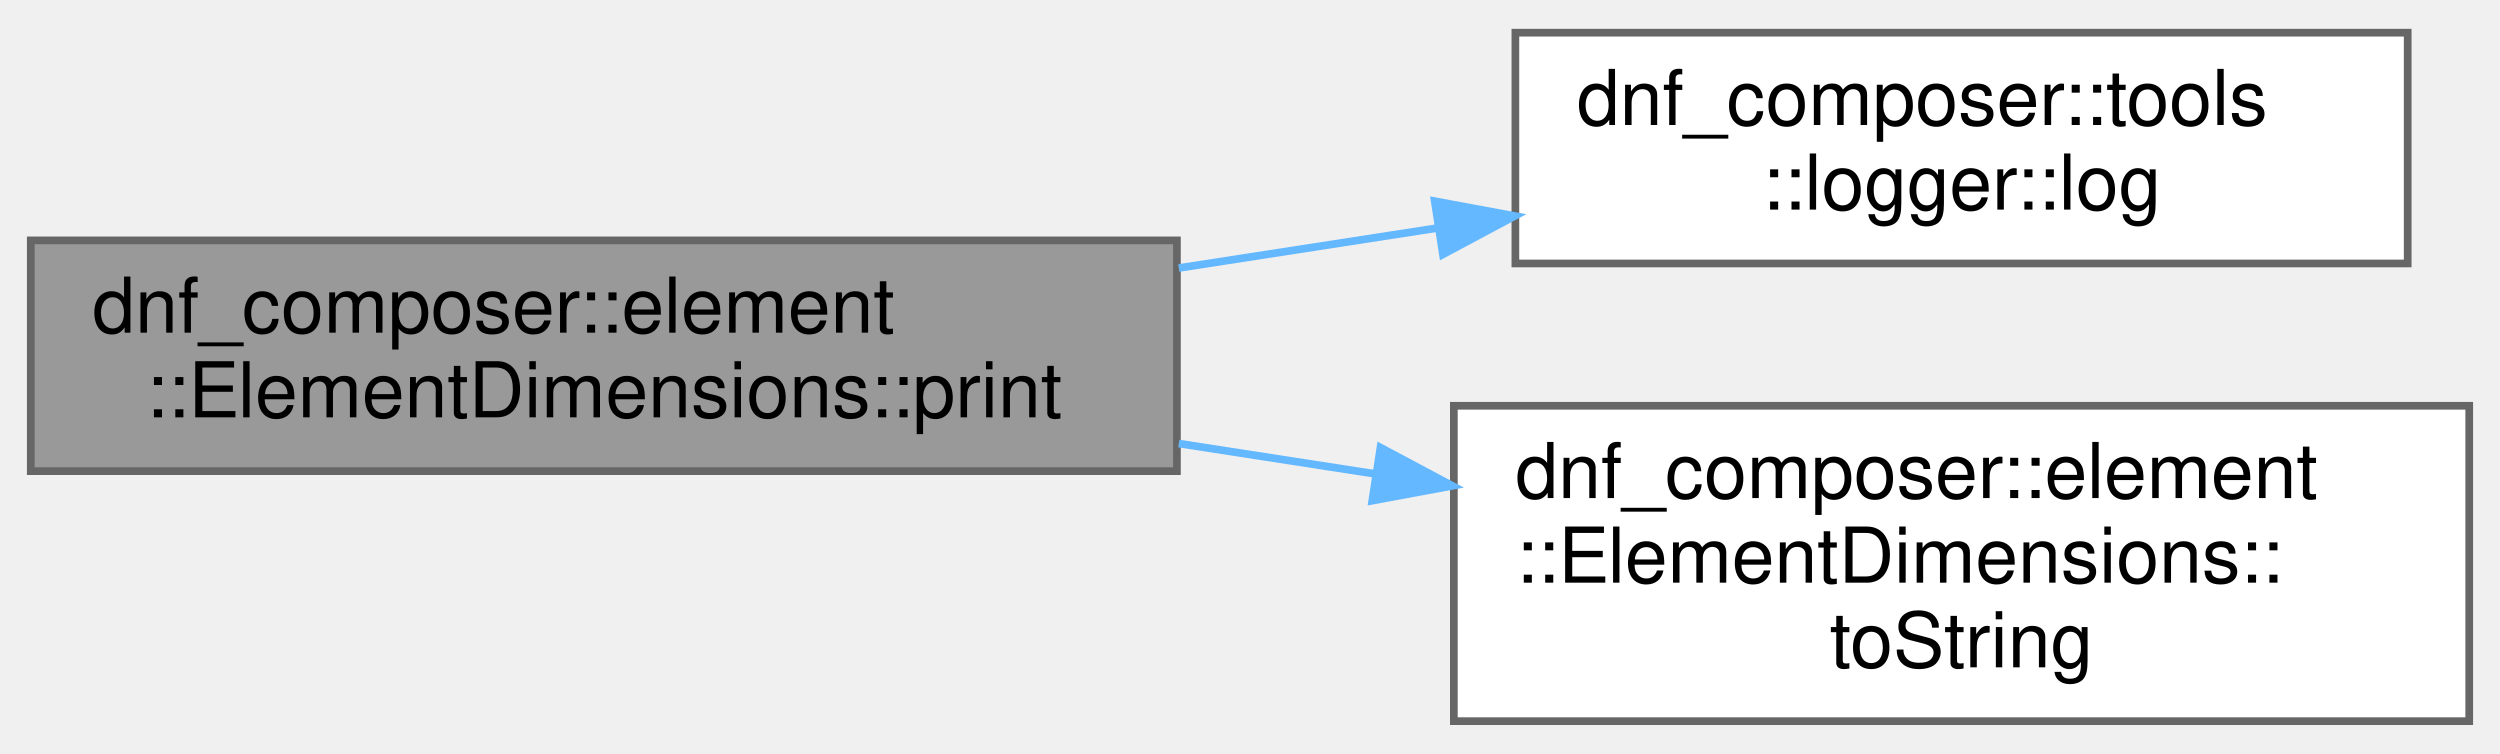
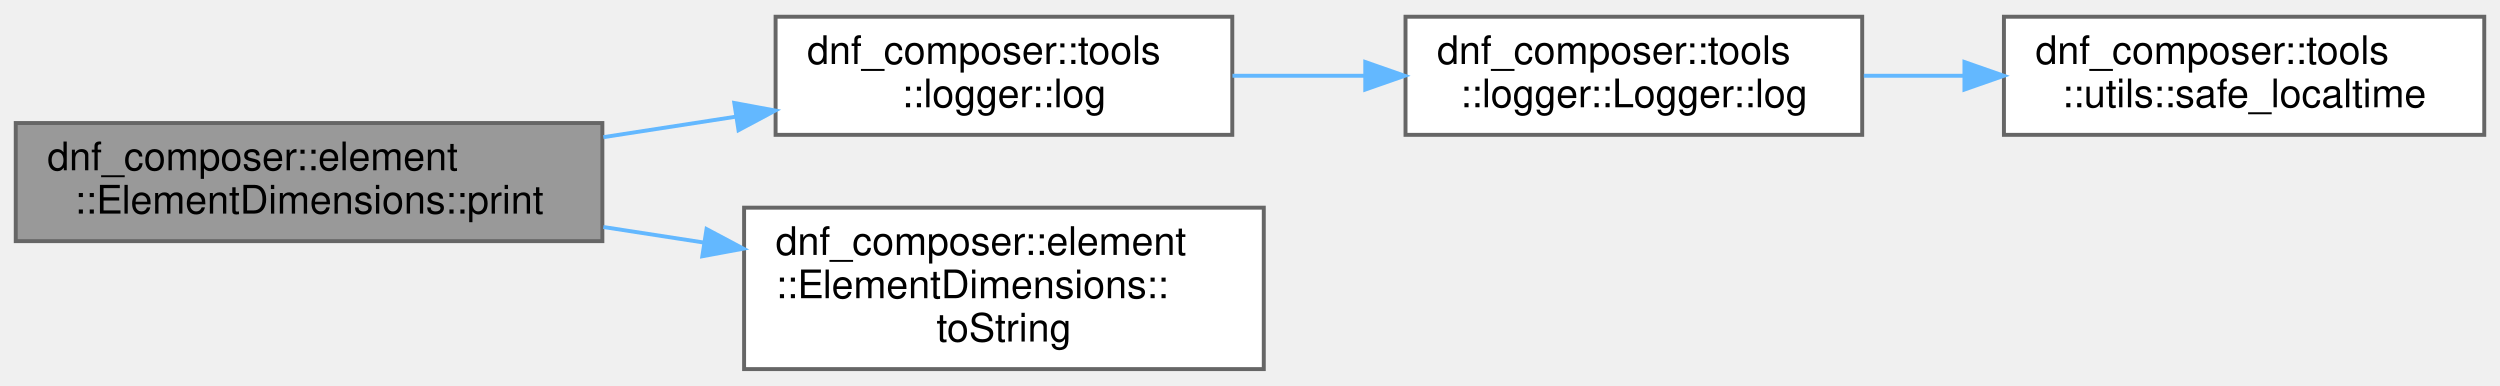
- <svg xmlns="http://www.w3.org/2000/svg" xmlns:xlink="http://www.w3.org/1999/xlink" width="325pt" height="98pt" viewBox="0.00 0.00 325.00 97.50">
+ <svg xmlns="http://www.w3.org/2000/svg" xmlns:xlink="http://www.w3.org/1999/xlink" width="635pt" height="98pt" viewBox="0.00 0.00 635.00 97.50">
  <g id="graph0" class="graph" transform="scale(1 1) rotate(0) translate(4 93.5)">
    <g id="Node000001" class="node">
      <g id="a_Node000001">
        <a xlink:title=" ">
          <polygon fill="#999999" stroke="#666666" points="149,-62.5 0,-62.5 0,-32.5 149,-32.5 149,-62.5" />
          <text text-anchor="start" x="8" y="-50.5" font-family="Helvetica,sans-Serif" font-size="10.00">dnf_composer::element</text>
          <text text-anchor="middle" x="74.5" y="-39.5" font-family="Helvetica,sans-Serif" font-size="10.00">::ElementDimensions::print</text>
        </a>
      </g>
    </g>
    <g id="Node000002" class="node">
      <g id="a_Node000002">
        <a xlink:href="namespacednf__composer_1_1tools_1_1logger.html#af64ef64b3026606a73972fdcae2ca87a" target="_top" xlink:title=" ">
          <polygon fill="white" stroke="#666666" points="309,-89.5 193,-89.5 193,-59.5 309,-59.5 309,-89.5" />
          <text text-anchor="start" x="201" y="-77.5" font-family="Helvetica,sans-Serif" font-size="10.00">dnf_composer::tools</text>
          <text text-anchor="middle" x="251" y="-66.5" font-family="Helvetica,sans-Serif" font-size="10.00">::logger::log</text>
        </a>
      </g>
    </g>
    <g id="edge1_Node000001_Node000002" class="edge">
      <g id="a_edge1_Node000001_Node000002">
        <a xlink:title=" ">
          <path fill="none" stroke="#63b8ff" d="M149.25,-58.91C160.43,-60.64 171.92,-62.42 182.94,-64.12" />
          <polygon fill="#63b8ff" stroke="#63b8ff" points="182.51,-67.6 192.92,-65.67 183.58,-60.68 182.51,-67.6" />
        </a>
      </g>
    </g>
-     <g id="Node000003" class="node">
-       <g id="a_Node000003">
+     <g id="Node000005" class="node">
+       <g id="a_Node000005">
        <a xlink:href="structdnf__composer_1_1element_1_1ElementDimensions.html#a1e2439e8cba19f3bf61a48cdd01c4fc7" target="_top" xlink:title=" ">
          <polygon fill="white" stroke="#666666" points="317,-41 185,-41 185,0 317,0 317,-41" />
          <text text-anchor="start" x="193" y="-29" font-family="Helvetica,sans-Serif" font-size="10.00">dnf_composer::element</text>
          <text text-anchor="start" x="193" y="-18" font-family="Helvetica,sans-Serif" font-size="10.00">::ElementDimensions::</text>
          <text text-anchor="middle" x="251" y="-7" font-family="Helvetica,sans-Serif" font-size="10.00">toString</text>
        </a>
      </g>
    </g>
-     <g id="edge2_Node000001_Node000003" class="edge">
-       <g id="a_edge2_Node000001_Node000003">
+     <g id="edge4_Node000001_Node000005" class="edge">
+       <g id="a_edge4_Node000001_Node000005">
        <a xlink:title=" ">
          <path fill="none" stroke="#63b8ff" d="M149.25,-36.09C157.74,-34.77 166.41,-33.43 174.92,-32.12" />
          <polygon fill="#63b8ff" stroke="#63b8ff" points="175.46,-35.57 184.81,-30.59 174.39,-28.66 175.46,-35.57" />
        </a>
      </g>
    </g>
+     <g id="Node000003" class="node">
+       <g id="a_Node000003">
+         <a xlink:href="classdnf__composer_1_1tools_1_1logger_1_1Logger.html#afb1ee0f96356dacc5d6ff7bde232982b" target="_top" xlink:title=" ">
+           <polygon fill="white" stroke="#666666" points="469,-89.5 353,-89.5 353,-59.5 469,-59.5 469,-89.5" />
+           <text text-anchor="start" x="361" y="-77.5" font-family="Helvetica,sans-Serif" font-size="10.00">dnf_composer::tools</text>
+           <text text-anchor="middle" x="411" y="-66.5" font-family="Helvetica,sans-Serif" font-size="10.00">::logger::Logger::log</text>
+         </a>
+       </g>
+     </g>
+     <g id="edge2_Node000002_Node000003" class="edge">
+       <g id="a_edge2_Node000002_Node000003">
+         <a xlink:title=" ">
+           <path fill="none" stroke="#63b8ff" d="M309.04,-74.5C319.94,-74.5 331.44,-74.5 342.62,-74.5" />
+           <polygon fill="#63b8ff" stroke="#63b8ff" points="342.78,-78 352.78,-74.5 342.78,-71 342.78,-78" />
+         </a>
+       </g>
+     </g>
+     <g id="Node000004" class="node">
+       <g id="a_Node000004">
+         <a xlink:href="namespacednf__composer_1_1tools_1_1utils.html#a9b9ee760b745eb4a1dfabacac1c026d2" target="_top" xlink:title=" ">
+           <polygon fill="white" stroke="#666666" points="627,-89.5 505,-89.5 505,-59.5 627,-59.5 627,-89.5" />
+           <text text-anchor="start" x="513" y="-77.5" font-family="Helvetica,sans-Serif" font-size="10.00">dnf_composer::tools</text>
+           <text text-anchor="middle" x="566" y="-66.5" font-family="Helvetica,sans-Serif" font-size="10.00">::utils::safe_localtime</text>
+         </a>
+       </g>
+     </g>
+     <g id="edge3_Node000003_Node000004" class="edge">
+       <g id="a_edge3_Node000003_Node000004">
+         <a xlink:title=" ">
+           <path fill="none" stroke="#63b8ff" d="M469.41,-74.5C477.67,-74.5 486.24,-74.5 494.72,-74.5" />
+           <polygon fill="#63b8ff" stroke="#63b8ff" points="494.97,-78 504.97,-74.5 494.97,-71 494.97,-78" />
+         </a>
+       </g>
+     </g>
  </g>
</svg>
